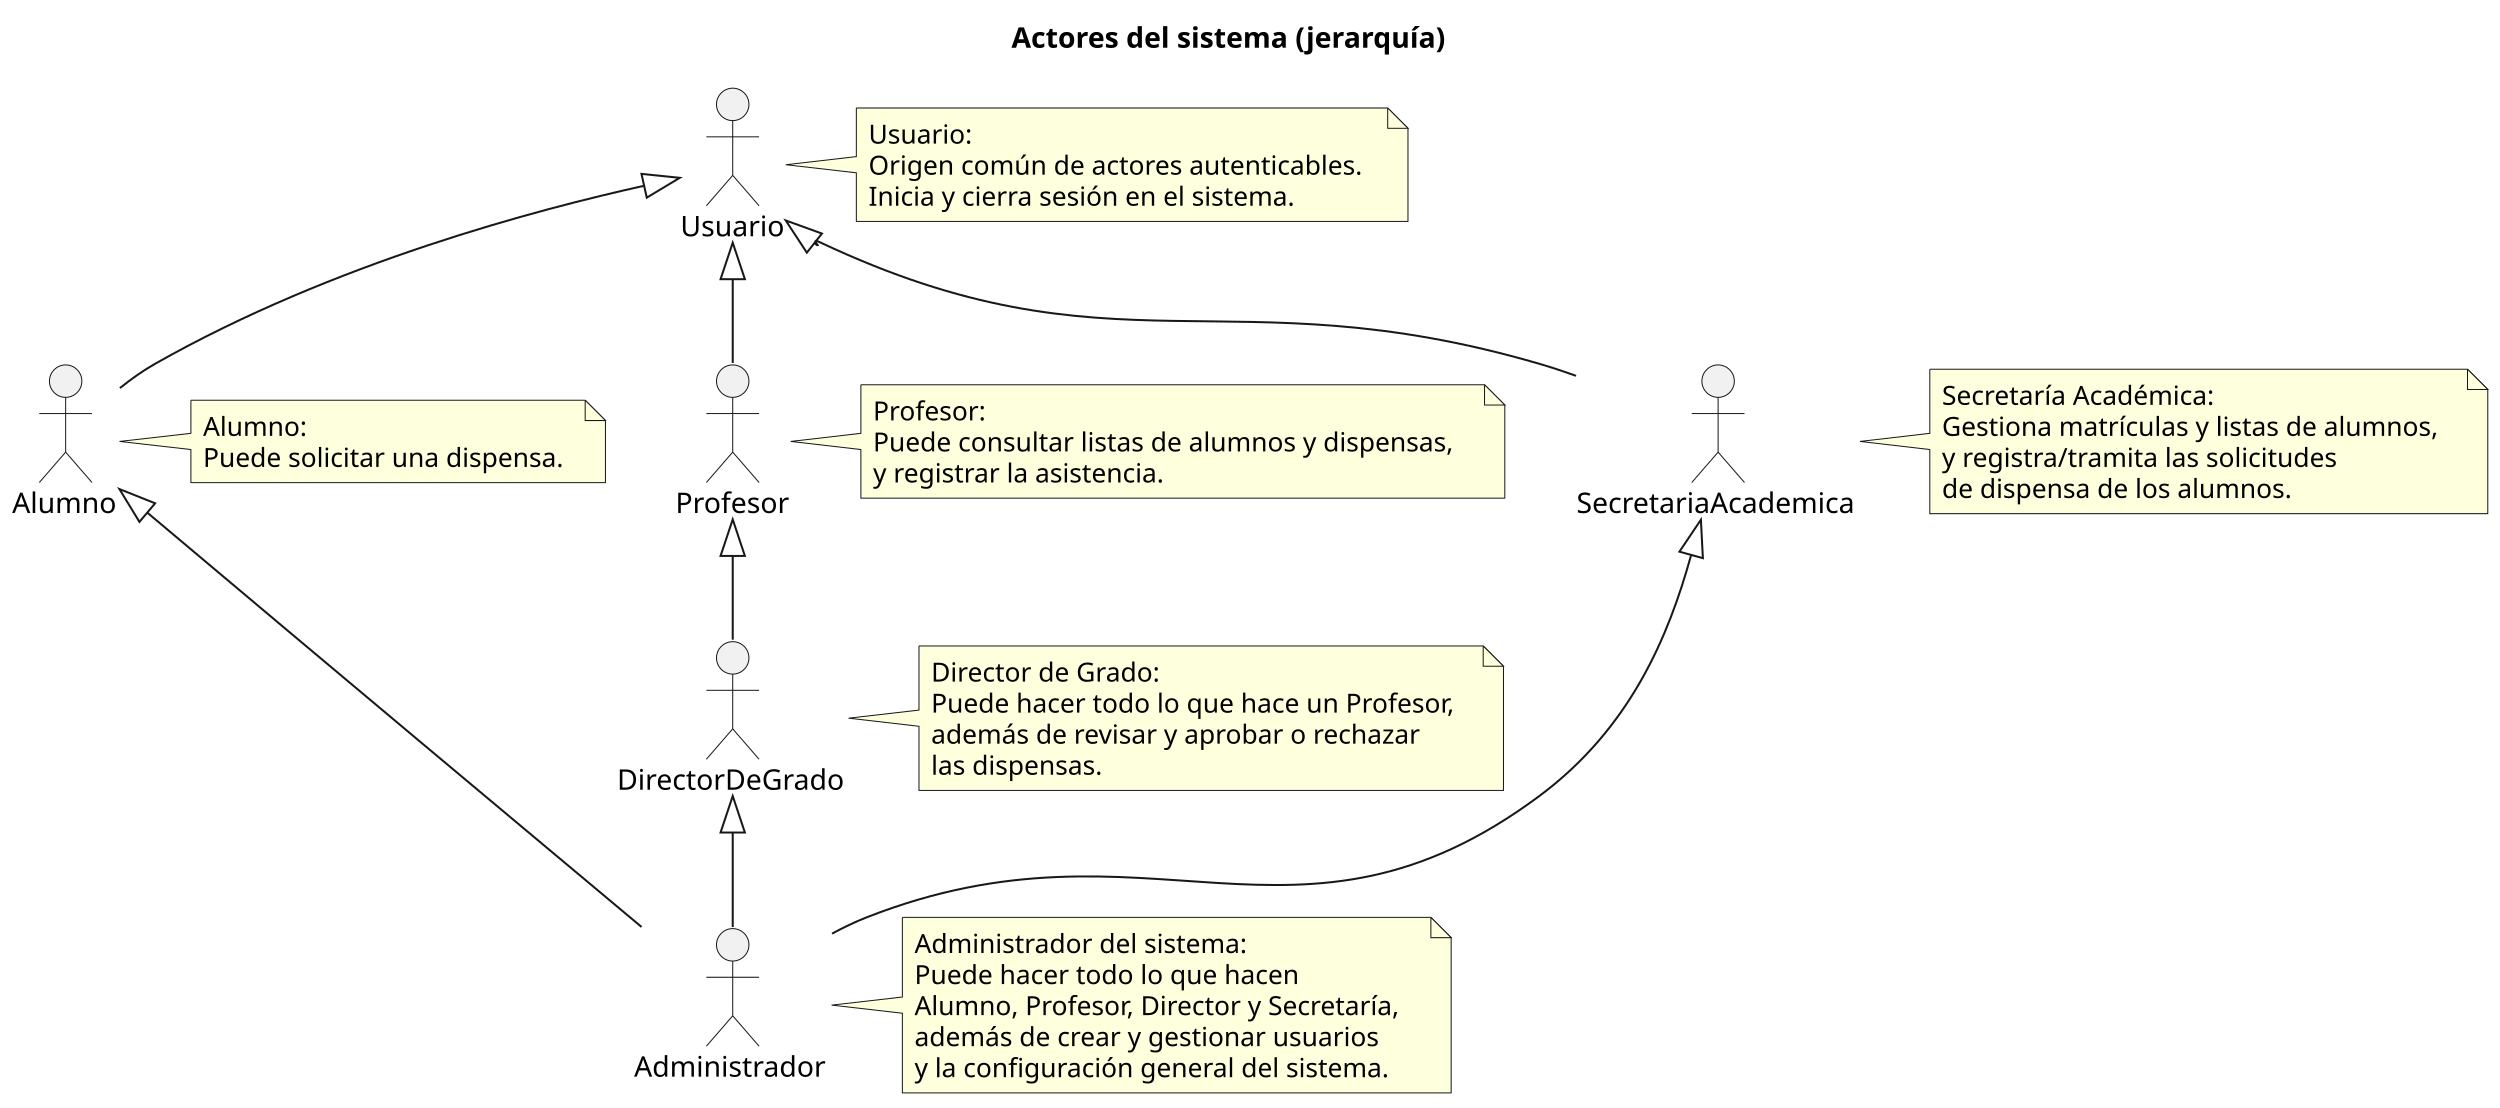
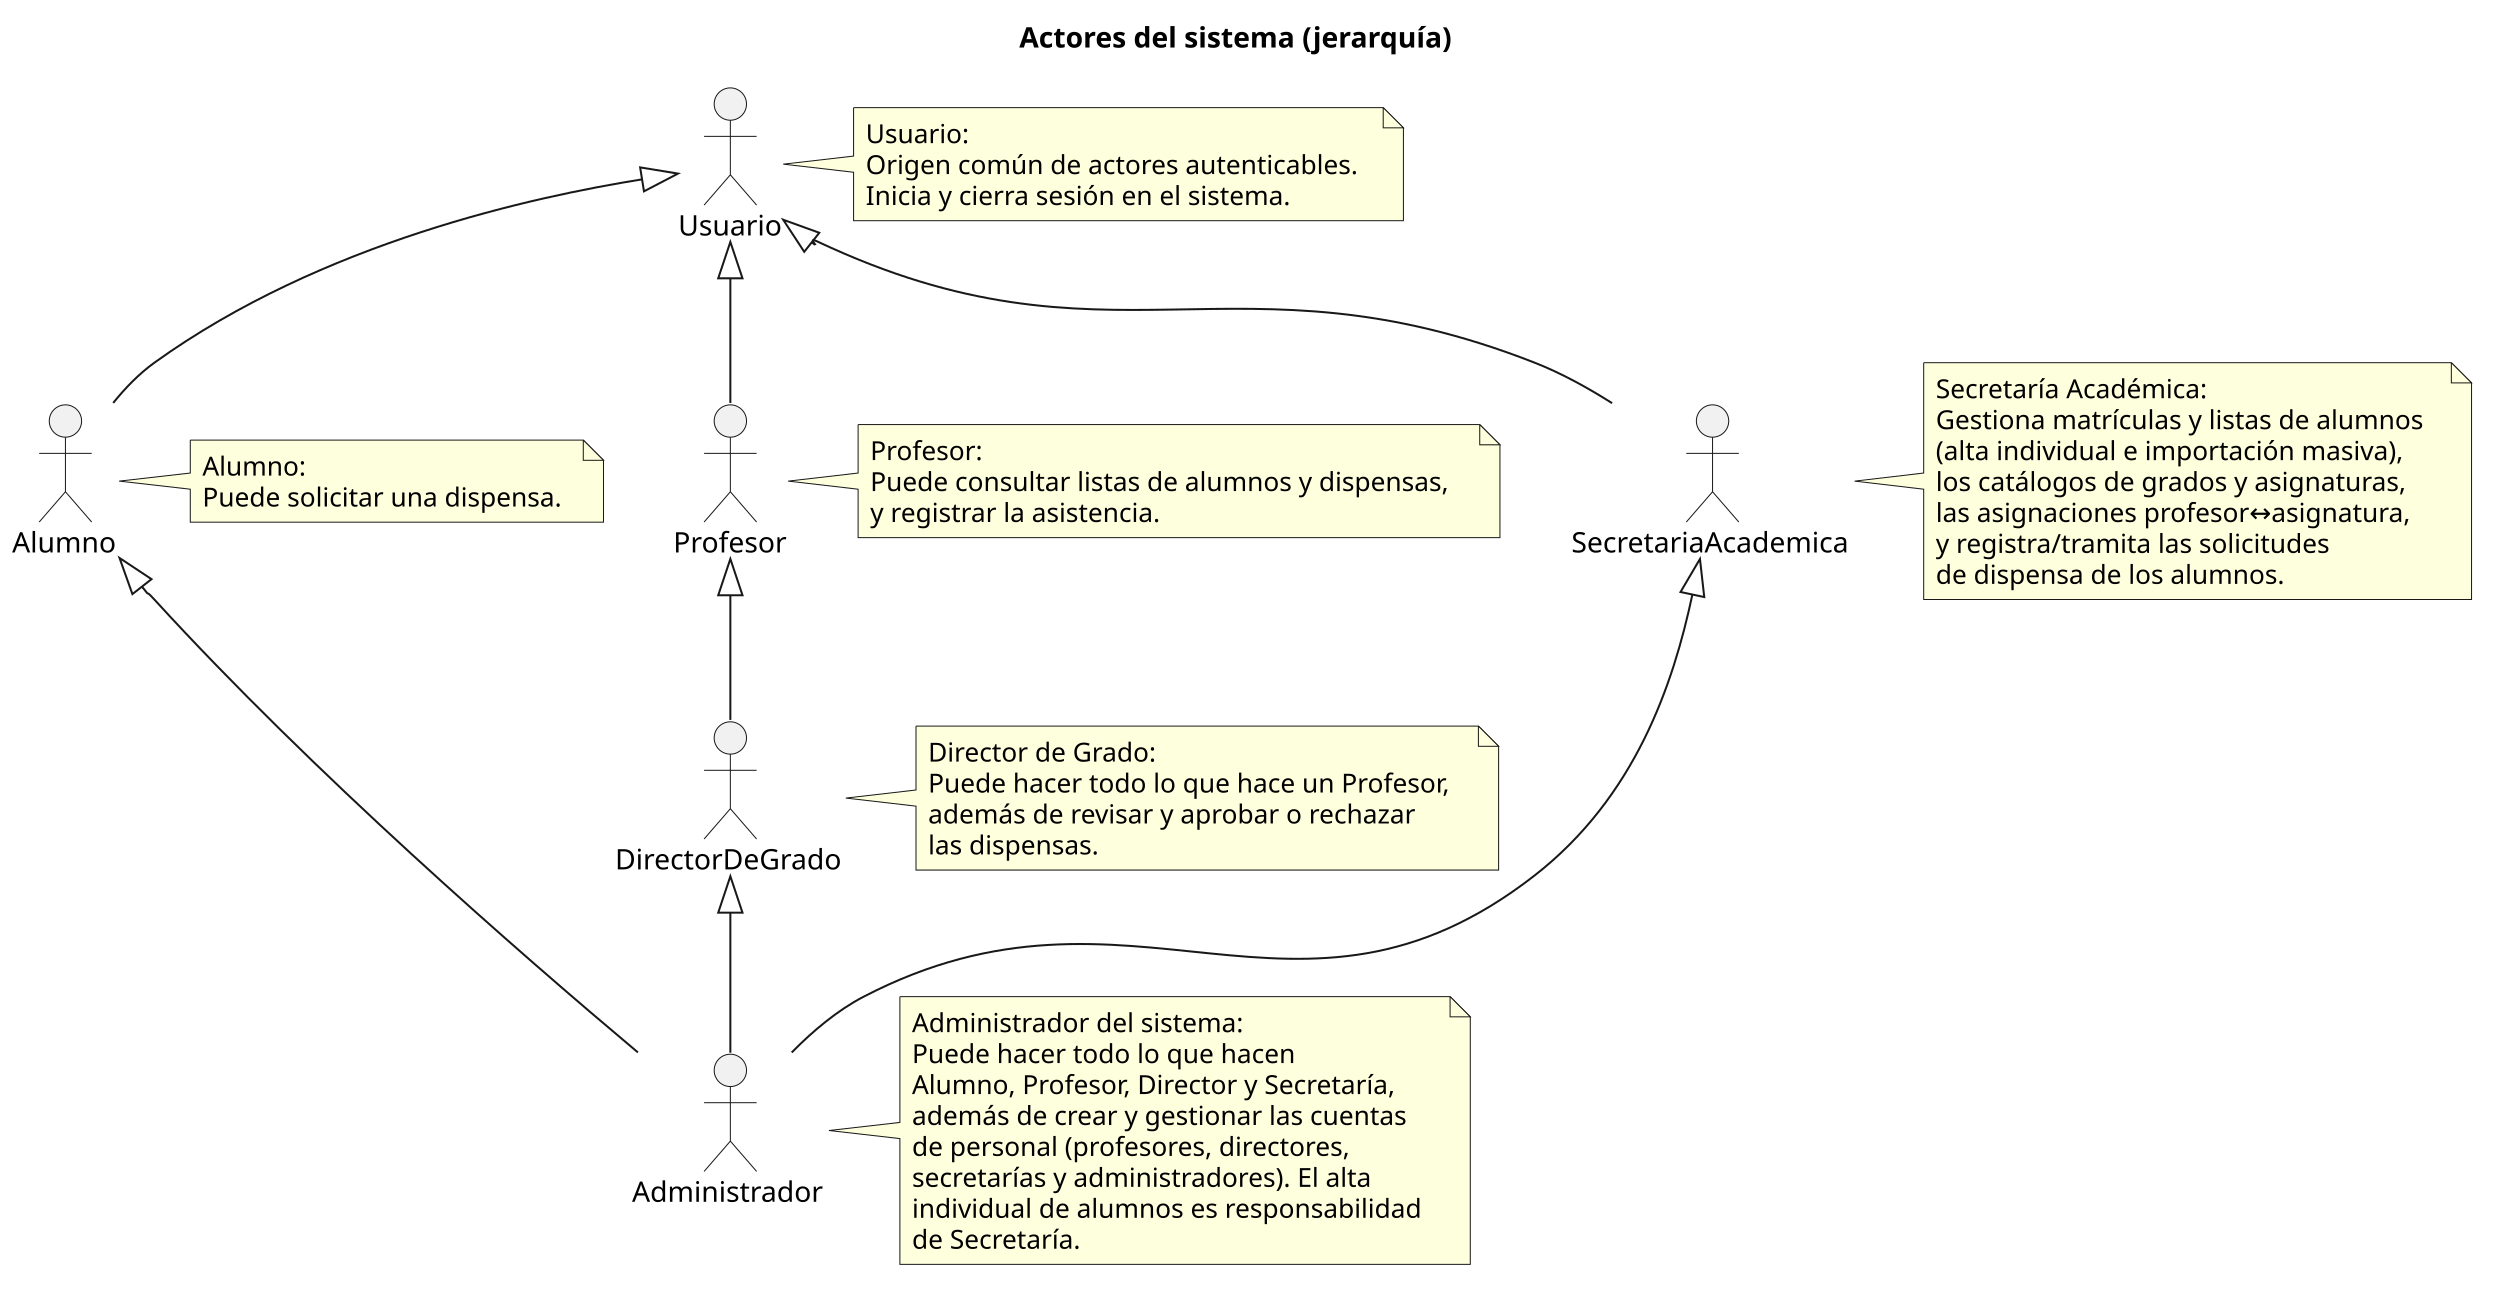
- <svg xmlns="http://www.w3.org/2000/svg" contentStyleType="text/css" data-diagram-type="DESCRIPTION" height="546px" preserveAspectRatio="none" style="width:1233px;height:546px;background:#FFFFFF;" version="1.1" viewBox="0 0 1233 546" width="1233px" zoomAndPan="magnify">
+ <svg xmlns="http://www.w3.org/2000/svg" contentStyleType="text/css" data-diagram-type="DESCRIPTION" height="640px" preserveAspectRatio="none" style="width:1237px;height:640px;background:#FFFFFF;" version="1.1" viewBox="0 0 1237 640" width="1237px" zoomAndPan="magnify">
  <defs />
  <g>
    <g class="title" data-source-line="1">
-       <text fill="#000000" font-family="sans-serif" font-size="14" font-weight="bold" lengthAdjust="spacing" textLength="222.257" x="498.858" y="23.535">Actores del sistema (jerarquía)</text>
+       <text fill="#000000" font-family="sans-serif" font-size="14" font-weight="700" lengthAdjust="spacing" textLength="222.257" x="504.331" y="23.535">Actores del sistema (jerarquía)</text>
    </g>
-     <g class="entity" data-qualified-name="Usuario" data-source-line="5" id="ent0002">
+     <g class="entity" data-qualified-name="Usuario" data-source-line="5" id="ent0001">
      <ellipse cx="361.376" cy="51.488" fill="#F1F1F1" rx="8" ry="8" style="stroke:#181818;stroke-width:0.5;" />
      <path d="M361.376,59.488 L361.376,86.488 M348.376,67.488 L374.376,67.488 M361.376,86.488 L348.376,101.488 M361.376,86.488 L374.376,101.488" fill="none" style="stroke:#181818;stroke-width:0.5;" />
      <text fill="#000000" font-family="sans-serif" font-size="14" lengthAdjust="spacing" textLength="51.632" x="335.56" y="116.523">Usuario</text>
    </g>
-     <g class="entity" data-qualified-name="Alumno" data-source-line="6" id="ent0003">
-       <ellipse cx="32.377" cy="187.978" fill="#F1F1F1" rx="8" ry="8" style="stroke:#181818;stroke-width:0.5;" />
-       <path d="M32.377,195.978 L32.377,222.978 M19.377,203.978 L45.377,203.978 M32.377,222.978 L19.377,237.978 M32.377,222.978 L45.377,237.978" fill="none" style="stroke:#181818;stroke-width:0.5;" />
-       <text fill="#000000" font-family="sans-serif" font-size="14" lengthAdjust="spacing" textLength="52.753" x="6" y="253.013">Alumno</text>
+     <g class="entity" data-qualified-name="Alumno" data-source-line="6" id="ent0002">
+       <ellipse cx="32.377" cy="208.318" fill="#F1F1F1" rx="8" ry="8" style="stroke:#181818;stroke-width:0.5;" />
+       <path d="M32.377,216.318 L32.377,243.318 M19.377,224.318 L45.377,224.318 M32.377,243.318 L19.377,258.318 M32.377,243.318 L45.377,258.318" fill="none" style="stroke:#181818;stroke-width:0.5;" />
+       <text fill="#000000" font-family="sans-serif" font-size="14" lengthAdjust="spacing" textLength="52.753" x="6" y="273.353">Alumno</text>
    </g>
-     <g class="entity" data-qualified-name="Profesor" data-source-line="7" id="ent0004">
-       <ellipse cx="361.379" cy="187.978" fill="#F1F1F1" rx="8" ry="8" style="stroke:#181818;stroke-width:0.5;" />
-       <path d="M361.379,195.978 L361.379,222.978 M348.379,203.978 L374.379,203.978 M361.379,222.978 L348.379,237.978 M361.379,222.978 L374.379,237.978" fill="none" style="stroke:#181818;stroke-width:0.5;" />
-       <text fill="#000000" font-family="sans-serif" font-size="14" lengthAdjust="spacing" textLength="56.478" x="333.14" y="253.013">Profesor</text>
+     <g class="entity" data-qualified-name="Profesor" data-source-line="7" id="ent0003">
+       <ellipse cx="361.379" cy="208.318" fill="#F1F1F1" rx="8" ry="8" style="stroke:#181818;stroke-width:0.5;" />
+       <path d="M361.379,216.318 L361.379,243.318 M348.379,224.318 L374.379,224.318 M361.379,243.318 L348.379,258.318 M361.379,243.318 L374.379,258.318" fill="none" style="stroke:#181818;stroke-width:0.5;" />
+       <text fill="#000000" font-family="sans-serif" font-size="14" lengthAdjust="spacing" textLength="56.478" x="333.14" y="273.353">Profesor</text>
    </g>
-     <g class="entity" data-qualified-name="Director" data-source-line="8" id="ent0005">
-       <ellipse cx="361.376" cy="324.468" fill="#F1F1F1" rx="8" ry="8" style="stroke:#181818;stroke-width:0.5;" />
-       <path d="M361.376,332.468 L361.376,359.468 M348.376,340.468 L374.376,340.468 M361.376,359.468 L348.376,374.468 M361.376,359.468 L374.376,374.468" fill="none" style="stroke:#181818;stroke-width:0.5;" />
-       <text fill="#000000" font-family="sans-serif" font-size="14" lengthAdjust="spacing" textLength="114.071" x="304.34" y="389.503">DirectorDeGrado</text>
+     <g class="entity" data-qualified-name="Director" data-source-line="8" id="ent0004">
+       <ellipse cx="361.376" cy="365.148" fill="#F1F1F1" rx="8" ry="8" style="stroke:#181818;stroke-width:0.5;" />
+       <path d="M361.376,373.148 L361.376,400.148 M348.376,381.148 L374.376,381.148 M361.376,400.148 L348.376,415.148 M361.376,400.148 L374.376,415.148" fill="none" style="stroke:#181818;stroke-width:0.5;" />
+       <text fill="#000000" font-family="sans-serif" font-size="14" lengthAdjust="spacing" textLength="114.071" x="304.34" y="430.183">DirectorDeGrado</text>
    </g>
-     <g class="entity" data-qualified-name="Secretaria" data-source-line="9" id="ent0006">
-       <ellipse cx="847.373" cy="187.978" fill="#F1F1F1" rx="8" ry="8" style="stroke:#181818;stroke-width:0.5;" />
-       <path d="M847.373,195.978 L847.373,222.978 M834.373,203.978 L860.373,203.978 M847.373,222.978 L834.373,237.978 M847.373,222.978 L860.373,237.978" fill="none" style="stroke:#181818;stroke-width:0.5;" />
-       <text fill="#000000" font-family="sans-serif" font-size="14" lengthAdjust="spacing" textLength="139.706" x="777.52" y="253.013">SecretariaAcademica</text>
+     <g class="entity" data-qualified-name="Secretaria" data-source-line="9" id="ent0005">
+       <ellipse cx="847.373" cy="208.318" fill="#F1F1F1" rx="8" ry="8" style="stroke:#181818;stroke-width:0.5;" />
+       <path d="M847.373,216.318 L847.373,243.318 M834.373,224.318 L860.373,224.318 M847.373,243.318 L834.373,258.318 M847.373,243.318 L860.373,258.318" fill="none" style="stroke:#181818;stroke-width:0.5;" />
+       <text fill="#000000" font-family="sans-serif" font-size="14" lengthAdjust="spacing" textLength="139.706" x="777.52" y="273.353">SecretariaAcademica</text>
    </g>
-     <g class="entity" data-qualified-name="Admin" data-source-line="10" id="ent0007">
-       <ellipse cx="361.378" cy="465.988" fill="#F1F1F1" rx="8" ry="8" style="stroke:#181818;stroke-width:0.5;" />
-       <path d="M361.378,473.988 L361.378,500.988 M348.378,481.988 L374.378,481.988 M361.378,500.988 L348.378,515.988 M361.378,500.988 L374.378,515.988" fill="none" style="stroke:#181818;stroke-width:0.5;" />
-       <text fill="#000000" font-family="sans-serif" font-size="14" lengthAdjust="spacing" textLength="97.296" x="312.73" y="531.023">Administrador</text>
+     <g class="entity" data-qualified-name="Admin" data-source-line="10" id="ent0006">
+       <ellipse cx="361.378" cy="529.628" fill="#F1F1F1" rx="8" ry="8" style="stroke:#181818;stroke-width:0.5;" />
+       <path d="M361.378,537.628 L361.378,564.628 M348.378,545.628 L374.378,545.628 M361.378,564.628 L348.378,579.628 M361.378,564.628 L374.378,579.628" fill="none" style="stroke:#181818;stroke-width:0.5;" />
+       <text fill="#000000" font-family="sans-serif" font-size="14" lengthAdjust="spacing" textLength="97.296" x="312.73" y="594.663">Administrador</text>
    </g>
-     <g class="entity" data-qualified-name="GMN15" data-source-line="24" id="ent0016">
-       <path d="M422.35,53.268 L422.35,77.238 L387.54,81.238 L422.35,85.238 L422.35,109.2 A0,0 0 0 0 422.35,109.2 L694.413,109.2 A0,0 0 0 0 694.413,109.2 L694.413,63.268 L684.413,53.268 L422.35,53.268 A0,0 0 0 0 422.35,53.268" fill="#FEFFDD" style="stroke:#181818;stroke-width:0.5;" />
-       <path d="M684.413,53.268 L684.413,63.268 L694.413,63.268 L684.413,53.268" fill="#FEFFDD" style="stroke:#181818;stroke-width:0.5;" />
-       <text fill="#000000" font-family="sans-serif" font-size="13" lengthAdjust="spacing" textLength="52.057" x="428.35" y="70.837">Usuario:</text>
-       <text fill="#000000" font-family="sans-serif" font-size="13" lengthAdjust="spacing" textLength="251.062" x="428.35" y="86.147">Origen común de actores autenticables.</text>
-       <text fill="#000000" font-family="sans-serif" font-size="13" lengthAdjust="spacing" textLength="219.28" x="428.35" y="101.458">Inicia y cierra sesión en el sistema.</text>
+     <g class="entity" data-qualified-name="GMN14" data-source-line="24" id="ent0015">
+       <path d="M422.35,53.258 L422.35,77.228 L387.54,81.228 L422.35,85.228 L422.35,109.19 A0,0 0 0 0 422.35,109.19 L694.413,109.19 A0,0 0 0 0 694.413,109.19 L694.413,63.258 L684.413,53.258 L422.35,53.258 A0,0 0 0 0 422.35,53.258" fill="#FEFFDD" style="stroke:#181818;stroke-width:0.5;" />
+       <path d="M684.413,53.258 L684.413,63.258 L694.413,63.258 L684.413,53.258" fill="#FEFFDD" style="stroke:#181818;stroke-width:0.5;" />
+       <text fill="#000000" font-family="sans-serif" font-size="13" lengthAdjust="spacing" textLength="52.057" x="428.35" y="70.827">Usuario:</text>
+       <text fill="#000000" font-family="sans-serif" font-size="13" lengthAdjust="spacing" textLength="251.062" x="428.35" y="86.137">Origen común de actores autenticables.</text>
+       <text fill="#000000" font-family="sans-serif" font-size="13" lengthAdjust="spacing" textLength="219.28" x="428.35" y="101.448">Inicia y cierra sesión en el sistema.</text>
    </g>
-     <g class="entity" data-qualified-name="GMN18" data-source-line="30" id="ent0019">
-       <path d="M94.15,197.408 L94.15,213.718 L58.96,217.718 L94.15,221.718 L94.15,238.029 A0,0 0 0 0 94.15,238.029 L298.61,238.029 A0,0 0 0 0 298.61,238.029 L298.61,207.408 L288.61,197.408 L94.15,197.408 A0,0 0 0 0 94.15,197.408" fill="#FEFFDD" style="stroke:#181818;stroke-width:0.5;" />
-       <path d="M288.61,197.408 L288.61,207.408 L298.61,207.408 L288.61,197.408" fill="#FEFFDD" style="stroke:#181818;stroke-width:0.5;" />
-       <text fill="#000000" font-family="sans-serif" font-size="13" lengthAdjust="spacing" textLength="53.098" x="100.15" y="214.977">Alumno:</text>
-       <text fill="#000000" font-family="sans-serif" font-size="13" lengthAdjust="spacing" textLength="183.46" x="100.15" y="230.287">Puede solicitar una dispensa.</text>
+     <g class="entity" data-qualified-name="GMN17" data-source-line="30" id="ent0018">
+       <path d="M94.15,217.748 L94.15,234.058 L58.96,238.058 L94.15,242.058 L94.15,258.369 A0,0 0 0 0 94.15,258.369 L298.61,258.369 A0,0 0 0 0 298.61,258.369 L298.61,227.748 L288.61,217.748 L94.15,217.748 A0,0 0 0 0 94.15,217.748" fill="#FEFFDD" style="stroke:#181818;stroke-width:0.5;" />
+       <path d="M288.61,217.748 L288.61,227.748 L298.61,227.748 L288.61,217.748" fill="#FEFFDD" style="stroke:#181818;stroke-width:0.5;" />
+       <text fill="#000000" font-family="sans-serif" font-size="13" lengthAdjust="spacing" textLength="53.098" x="100.15" y="235.317">Alumno:</text>
+       <text fill="#000000" font-family="sans-serif" font-size="13" lengthAdjust="spacing" textLength="183.46" x="100.15" y="250.627">Puede solicitar una dispensa.</text>
    </g>
-     <g class="entity" data-qualified-name="GMN21" data-source-line="35" id="ent0022">
-       <path d="M424.59,189.758 L424.59,213.718 L389.99,217.718 L424.59,221.718 L424.59,245.69 A0,0 0 0 0 424.59,245.69 L742.172,245.69 A0,0 0 0 0 742.172,245.69 L742.172,199.758 L732.172,189.758 L424.59,189.758 A0,0 0 0 0 424.59,189.758" fill="#FEFFDD" style="stroke:#181818;stroke-width:0.5;" />
-       <path d="M732.172,189.758 L732.172,199.758 L742.172,199.758 L732.172,189.758" fill="#FEFFDD" style="stroke:#181818;stroke-width:0.5;" />
-       <text fill="#000000" font-family="sans-serif" font-size="13" lengthAdjust="spacing" textLength="56.558" x="430.59" y="207.327">Profesor:</text>
-       <text fill="#000000" font-family="sans-serif" font-size="13" lengthAdjust="spacing" textLength="296.582" x="430.59" y="222.637">Puede consultar listas de alumnos y dispensas,</text>
-       <text fill="#000000" font-family="sans-serif" font-size="13" lengthAdjust="spacing" textLength="149.875" x="430.59" y="237.948">y registrar la asistencia.</text>
+     <g class="entity" data-qualified-name="GMN20" data-source-line="35" id="ent0021">
+       <path d="M424.59,210.088 L424.59,234.058 L389.99,238.058 L424.59,242.058 L424.59,266.02 A0,0 0 0 0 424.59,266.02 L742.172,266.02 A0,0 0 0 0 742.172,266.02 L742.172,220.088 L732.172,210.088 L424.59,210.088 A0,0 0 0 0 424.59,210.088" fill="#FEFFDD" style="stroke:#181818;stroke-width:0.5;" />
+       <path d="M732.172,210.088 L732.172,220.088 L742.172,220.088 L732.172,210.088" fill="#FEFFDD" style="stroke:#181818;stroke-width:0.5;" />
+       <text fill="#000000" font-family="sans-serif" font-size="13" lengthAdjust="spacing" textLength="56.558" x="430.59" y="227.657">Profesor:</text>
+       <text fill="#000000" font-family="sans-serif" font-size="13" lengthAdjust="spacing" textLength="296.582" x="430.59" y="242.967">Puede consultar listas de alumnos y dispensas,</text>
+       <text fill="#000000" font-family="sans-serif" font-size="13" lengthAdjust="spacing" textLength="149.875" x="430.59" y="258.278">y registrar la asistencia.</text>
    </g>
-     <g class="entity" data-qualified-name="GMN24" data-source-line="41" id="ent0025">
-       <path d="M453.24,318.588 L453.24,350.208 L418.53,354.208 L453.24,358.208 L453.24,389.83 A0,0 0 0 0 453.24,389.83 L741.514,389.83 A0,0 0 0 0 741.514,389.83 L741.514,328.588 L731.514,318.588 L453.24,318.588 A0,0 0 0 0 453.24,318.588" fill="#FEFFDD" style="stroke:#181818;stroke-width:0.5;" />
-       <path d="M731.514,318.588 L731.514,328.588 L741.514,328.588 L731.514,318.588" fill="#FEFFDD" style="stroke:#181818;stroke-width:0.5;" />
-       <text fill="#000000" font-family="sans-serif" font-size="13" lengthAdjust="spacing" textLength="116.708" x="459.24" y="336.157">Director de Grado:</text>
-       <text fill="#000000" font-family="sans-serif" font-size="13" lengthAdjust="spacing" textLength="267.274" x="459.24" y="351.467">Puede hacer todo lo que hace un Profesor,</text>
-       <text fill="#000000" font-family="sans-serif" font-size="13" lengthAdjust="spacing" textLength="249.368" x="459.24" y="366.778">además de revisar y aprobar o rechazar</text>
-       <text fill="#000000" font-family="sans-serif" font-size="13" lengthAdjust="spacing" textLength="88.283" x="459.24" y="382.088">las dispensas.</text>
+     <g class="entity" data-qualified-name="GMN23" data-source-line="41" id="ent0024">
+       <path d="M453.24,359.268 L453.24,390.888 L418.53,394.888 L453.24,398.888 L453.24,430.51 A0,0 0 0 0 453.24,430.51 L741.514,430.51 A0,0 0 0 0 741.514,430.51 L741.514,369.268 L731.514,359.268 L453.24,359.268 A0,0 0 0 0 453.24,359.268" fill="#FEFFDD" style="stroke:#181818;stroke-width:0.5;" />
+       <path d="M731.514,359.268 L731.514,369.268 L741.514,369.268 L731.514,359.268" fill="#FEFFDD" style="stroke:#181818;stroke-width:0.5;" />
+       <text fill="#000000" font-family="sans-serif" font-size="13" lengthAdjust="spacing" textLength="116.708" x="459.24" y="376.837">Director de Grado:</text>
+       <text fill="#000000" font-family="sans-serif" font-size="13" lengthAdjust="spacing" textLength="267.274" x="459.24" y="392.147">Puede hacer todo lo que hace un Profesor,</text>
+       <text fill="#000000" font-family="sans-serif" font-size="13" lengthAdjust="spacing" textLength="249.368" x="459.24" y="407.458">además de revisar y aprobar o rechazar</text>
+       <text fill="#000000" font-family="sans-serif" font-size="13" lengthAdjust="spacing" textLength="88.283" x="459.24" y="422.768">las dispensas.</text>
    </g>
-     <g class="entity" data-qualified-name="GMN27" data-source-line="48" id="ent0028">
-       <path d="M951.78,182.098 L951.78,213.718 L917.33,217.718 L951.78,221.718 L951.78,253.34 A0,0 0 0 0 951.78,253.34 L1226.972,253.34 A0,0 0 0 0 1226.972,253.34 L1226.972,192.098 L1216.972,182.098 L951.78,182.098 A0,0 0 0 0 951.78,182.098" fill="#FEFFDD" style="stroke:#181818;stroke-width:0.5;" />
-       <path d="M1216.972,182.098 L1216.972,192.098 L1226.972,192.098 L1216.972,182.098" fill="#FEFFDD" style="stroke:#181818;stroke-width:0.5;" />
-       <text fill="#000000" font-family="sans-serif" font-size="13" lengthAdjust="spacing" textLength="137.954" x="957.78" y="199.667">Secretaría Académica:</text>
-       <text fill="#000000" font-family="sans-serif" font-size="13" lengthAdjust="spacing" textLength="254.192" x="957.78" y="214.977">Gestiona matrículas y listas de alumnos,</text>
-       <text fill="#000000" font-family="sans-serif" font-size="13" lengthAdjust="spacing" textLength="204.75" x="957.78" y="230.288">y registra/tramita las solicitudes</text>
-       <text fill="#000000" font-family="sans-serif" font-size="13" lengthAdjust="spacing" textLength="179.474" x="957.78" y="245.598">de dispensa de los alumnos.</text>
+     <g class="entity" data-qualified-name="GMN26" data-source-line="48" id="ent0027">
+       <path d="M951.84,179.468 L951.84,234.058 L917.69,238.058 L951.84,242.058 L951.84,296.642 A0,0 0 0 0 951.84,296.642 L1222.919,296.642 A0,0 0 0 0 1222.919,296.642 L1222.919,189.468 L1212.919,179.468 L951.84,179.468 A0,0 0 0 0 951.84,179.468" fill="#FEFFDD" style="stroke:#181818;stroke-width:0.5;" />
+       <path d="M1212.919,179.468 L1212.919,189.468 L1222.919,189.468 L1212.919,179.468" fill="#FEFFDD" style="stroke:#181818;stroke-width:0.5;" />
+       <text fill="#000000" font-family="sans-serif" font-size="13" lengthAdjust="spacing" textLength="137.954" x="957.84" y="197.037">Secretaría Académica:</text>
+       <text fill="#000000" font-family="sans-serif" font-size="13" lengthAdjust="spacing" textLength="250.079" x="957.84" y="212.347">Gestiona matrículas y listas de alumnos</text>
+       <text fill="#000000" font-family="sans-serif" font-size="13" lengthAdjust="spacing" textLength="240.183" x="957.84" y="227.658">(alta individual e importación masiva),</text>
+       <text fill="#000000" font-family="sans-serif" font-size="13" lengthAdjust="spacing" textLength="241.979" x="957.84" y="242.968">los catálogos de grados y asignaturas,</text>
+       <text fill="#000000" font-family="sans-serif" font-size="13" lengthAdjust="spacing" textLength="242.855" x="957.84" y="258.279">las asignaciones profesor↔asignatura,</text>
+       <text fill="#000000" font-family="sans-serif" font-size="13" lengthAdjust="spacing" textLength="204.75" x="957.84" y="273.589">y registra/tramita las solicitudes</text>
+       <text fill="#000000" font-family="sans-serif" font-size="13" lengthAdjust="spacing" textLength="179.474" x="957.84" y="288.9">de dispensa de los alumnos.</text>
    </g>
-     <g class="entity" data-qualified-name="GMN30" data-source-line="55" id="ent0031">
-       <path d="M445.05,452.458 L445.05,491.728 L410.14,495.728 L445.05,499.728 L445.05,539.011 A0,0 0 0 0 445.05,539.011 L715.71,539.011 A0,0 0 0 0 715.71,539.011 L715.71,462.458 L705.71,452.458 L445.05,452.458 A0,0 0 0 0 445.05,452.458" fill="#FEFFDD" style="stroke:#181818;stroke-width:0.5;" />
-       <path d="M705.71,452.458 L705.71,462.458 L715.71,462.458 L705.71,452.458" fill="#FEFFDD" style="stroke:#181818;stroke-width:0.5;" />
-       <text fill="#000000" font-family="sans-serif" font-size="13" lengthAdjust="spacing" textLength="170.301" x="451.05" y="470.027">Administrador del sistema:</text>
-       <text fill="#000000" font-family="sans-serif" font-size="13" lengthAdjust="spacing" textLength="194.422" x="451.05" y="485.337">Puede hacer todo lo que hacen</text>
-       <text fill="#000000" font-family="sans-serif" font-size="13" lengthAdjust="spacing" textLength="249.66" x="451.05" y="500.648">Alumno, Profesor, Director y Secretaría,</text>
-       <text fill="#000000" font-family="sans-serif" font-size="13" lengthAdjust="spacing" textLength="235.828" x="451.05" y="515.958">además de crear y gestionar usuarios</text>
-       <text fill="#000000" font-family="sans-serif" font-size="13" lengthAdjust="spacing" textLength="243.331" x="451.05" y="531.269">y la configuración general del sistema.</text>
+     <g class="entity" data-qualified-name="GMN29" data-source-line="58" id="ent0030">
+       <path d="M445.26,493.138 L445.26,555.378 L410.16,559.378 L445.26,563.378 L445.26,625.623 A0,0 0 0 0 445.26,625.623 L727.498,625.623 A0,0 0 0 0 727.498,625.623 L727.498,503.138 L717.498,493.138 L445.26,493.138 A0,0 0 0 0 445.26,493.138" fill="#FEFFDD" style="stroke:#181818;stroke-width:0.5;" />
+       <path d="M717.498,493.138 L717.498,503.138 L727.498,503.138 L717.498,493.138" fill="#FEFFDD" style="stroke:#181818;stroke-width:0.5;" />
+       <text fill="#000000" font-family="sans-serif" font-size="13" lengthAdjust="spacing" textLength="170.301" x="451.26" y="510.707">Administrador del sistema:</text>
+       <text fill="#000000" font-family="sans-serif" font-size="13" lengthAdjust="spacing" textLength="194.422" x="451.26" y="526.017">Puede hacer todo lo que hacen</text>
+       <text fill="#000000" font-family="sans-serif" font-size="13" lengthAdjust="spacing" textLength="249.66" x="451.26" y="541.328">Alumno, Profesor, Director y Secretaría,</text>
+       <text fill="#000000" font-family="sans-serif" font-size="13" lengthAdjust="spacing" textLength="252.58" x="451.26" y="556.638">además de crear y gestionar las cuentas</text>
+       <text fill="#000000" font-family="sans-serif" font-size="13" lengthAdjust="spacing" textLength="225.088" x="451.26" y="571.949">de personal (profesores, directores,</text>
+       <text fill="#000000" font-family="sans-serif" font-size="13" lengthAdjust="spacing" textLength="235.809" x="451.26" y="587.259">secretarías y administradores). El alta</text>
+       <text fill="#000000" font-family="sans-serif" font-size="13" lengthAdjust="spacing" textLength="261.238" x="451.26" y="602.57">individual de alumnos es responsabilidad</text>
+       <text fill="#000000" font-family="sans-serif" font-size="13" lengthAdjust="spacing" textLength="85.414" x="451.26" y="617.88">de Secretaría.</text>
    </g>
-     <g class="link" data-entity-1="ent0002" data-entity-2="ent0003" data-link-type="extension" data-source-line="13" id="lnk8">
-       <path d="M317.681,91.615 C265.831,103.175 164.84,129.338 76.38,179.478 C70.46,182.838 64.58,187.038 59.13,191.398" fill="none" id="Usuario-backto-Alumno" style="stroke:#181818;stroke-width:1;" />
-       <polygon fill="none" points="335.25,87.698,316.376,85.759,318.987,97.471,335.25,87.698" style="stroke:#181818;stroke-width:1;" />
+     <g class="link" data-entity-1="ent0001" data-entity-2="ent0002" data-link-type="extension" data-source-line="13" id="lnk7">
+       <path d="M317.688,88.747 C264.658,97.277 159.56,119.638 76.38,179.468 C68.82,184.908 61.95,192.018 56.01,199.368" fill="none" id="Usuario-backto-Alumno" style="stroke:#181818;stroke-width:1;" />
+       <polygon fill="none" points="335.46,85.888,316.736,82.823,318.641,94.671,335.46,85.888" style="stroke:#181818;stroke-width:1;stroke-linejoin:miter;stroke-miterlimit:10;" />
    </g>
-     <g class="link" data-entity-1="ent0002" data-entity-2="ent0004" data-link-type="extension" data-source-line="14" id="lnk9">
-       <path d="M361.38,137.698 C361.38,156.198 361.38,160.458 361.38,178.998" fill="none" id="Usuario-backto-Profesor" style="stroke:#181818;stroke-width:1;" />
-       <polygon fill="none" points="361.38,119.698,355.38,137.698,367.38,137.698,361.38,119.698" style="stroke:#181818;stroke-width:1;" />
+     <g class="link" data-entity-1="ent0001" data-entity-2="ent0003" data-link-type="extension" data-source-line="14" id="lnk8">
+       <path d="M361.38,137.708 C361.38,161.868 361.38,175.188 361.38,199.388" fill="none" id="Usuario-backto-Profesor" style="stroke:#181818;stroke-width:1;" />
+       <polygon fill="none" points="361.38,119.708,355.38,137.708,367.38,137.708,361.38,119.708" style="stroke:#181818;stroke-width:1;stroke-linejoin:miter;stroke-miterlimit:10;" />
    </g>
-     <g class="link" data-entity-1="ent0002" data-entity-2="ent0006" data-link-type="extension" data-source-line="15" id="lnk10">
-       <path d="M401.654,119.897 C406.894,124.037 398.48,116.698 404.38,119.478 C549.11,187.728 605.77,134.658 759.38,179.478 C765.27,181.198 771.3,183.198 777.3,185.358" fill="none" id="Usuario-backto-Secretaria" style="stroke:#181818;stroke-width:1;" />
-       <polygon fill="none" points="387.53,108.738,397.934,124.605,405.373,115.189,387.53,108.738" style="stroke:#181818;stroke-width:1;" />
+     <g class="link" data-entity-1="ent0001" data-entity-2="ent0005" data-link-type="extension" data-source-line="15" id="lnk9">
+       <path d="M401.654,119.887 C406.894,124.027 398.48,116.688 404.38,119.468 C549.11,187.718 610.39,121.098 759.38,179.468 C772.47,184.598 785.64,191.858 797.67,199.488" fill="none" id="Usuario-backto-Secretaria" style="stroke:#181818;stroke-width:1;" />
+       <polygon fill="none" points="387.53,108.728,397.934,124.595,405.373,115.179,387.53,108.728" style="stroke:#181818;stroke-width:1;stroke-linejoin:miter;stroke-miterlimit:10;" />
    </g>
-     <g class="link" data-entity-1="ent0004" data-entity-2="ent0005" data-link-type="extension" data-source-line="18" id="lnk11">
-       <path d="M361.38,274.188 C361.38,292.688 361.38,296.948 361.38,315.488" fill="none" id="Profesor-backto-Director" style="stroke:#181818;stroke-width:1;" />
-       <polygon fill="none" points="361.38,256.188,355.38,274.188,367.38,274.188,361.38,256.188" style="stroke:#181818;stroke-width:1;" />
+     <g class="link" data-entity-1="ent0003" data-entity-2="ent0004" data-link-type="extension" data-source-line="18" id="lnk10">
+       <path d="M361.38,294.538 C361.38,318.708 361.38,332.018 361.38,356.218" fill="none" id="Profesor-backto-Director" style="stroke:#181818;stroke-width:1;" />
+       <polygon fill="none" points="361.38,276.538,355.38,294.538,367.38,294.538,361.38,276.538" style="stroke:#181818;stroke-width:1;stroke-linejoin:miter;stroke-miterlimit:10;" />
    </g>
-     <g class="link" data-entity-1="ent0005" data-entity-2="ent0007" data-link-type="extension" data-source-line="19" id="lnk12">
-       <path d="M361.38,410.598 C361.38,430.618 361.38,437.208 361.38,457.238" fill="none" id="Director-backto-Admin" style="stroke:#181818;stroke-width:1;" />
-       <polygon fill="none" points="361.38,392.598,355.38,410.598,367.38,410.598,361.38,392.598" style="stroke:#181818;stroke-width:1;" />
+     <g class="link" data-entity-1="ent0004" data-entity-2="ent0006" data-link-type="extension" data-source-line="19" id="lnk11">
+       <path d="M361.38,451.578 C361.38,477.828 361.38,494.688 361.38,520.898" fill="none" id="Director-backto-Admin" style="stroke:#181818;stroke-width:1;" />
+       <polygon fill="none" points="361.38,433.578,355.38,451.578,367.38,451.578,361.38,433.578" style="stroke:#181818;stroke-width:1;stroke-linejoin:miter;stroke-miterlimit:10;" />
    </g>
-     <g class="link" data-entity-1="ent0006" data-entity-2="ent0007" data-link-type="extension" data-source-line="20" id="lnk13">
-       <path d="M834.079,273.686 C822.939,313.936 804.11,359.118 759.38,392.458 C639.14,482.048 566.94,397.638 427.38,452.458 C421.68,454.698 415.94,457.448 410.36,460.478" fill="none" id="Secretaria-backto-Admin" style="stroke:#181818;stroke-width:1;" />
-       <polygon fill="none" points="838.88,256.338,828.296,272.086,839.861,275.287,838.88,256.338" style="stroke:#181818;stroke-width:1;" />
+     <g class="link" data-entity-1="ent0005" data-entity-2="ent0006" data-link-type="extension" data-source-line="20" id="lnk12">
+       <path d="M837.392,294.174 C827.902,338.754 809.13,394.368 759.38,433.138 C641.1,525.298 560.43,423.998 427.38,493.138 C414.22,499.968 402,510.318 391.74,520.768" fill="none" id="Secretaria-backto-Admin" style="stroke:#181818;stroke-width:1;" />
+       <polygon fill="none" points="841.14,276.568,831.524,292.925,843.261,295.423,841.14,276.568" style="stroke:#181818;stroke-width:1;stroke-linejoin:miter;stroke-miterlimit:10;" />
    </g>
-     <g class="link" data-entity-1="ent0003" data-entity-2="ent0007" data-link-type="extension" data-source-line="21" id="lnk14">
-       <path d="M72.635,252.808 C78.405,257.678 70.71,251.198 76.38,255.968 C161.05,327.268 260.18,410.198 316.4,457.168" fill="none" id="Alumno-backto-Admin" style="stroke:#181818;stroke-width:1;" />
-       <polygon fill="none" points="58.88,241.198,68.766,257.393,76.505,248.223,58.88,241.198" style="stroke:#181818;stroke-width:1;" />
+     <g class="link" data-entity-1="ent0002" data-entity-2="ent0006" data-link-type="extension" data-source-line="21" id="lnk13">
+       <path d="M70.239,290.26 C75.728,297.269 70.52,290.238 76.38,296.648 C154.76,382.458 257.36,471.818 315.64,520.738" fill="none" id="Alumno-backto-Admin" style="stroke:#181818;stroke-width:1;" />
+       <polygon fill="none" points="59.14,276.088,65.515,293.959,74.962,286.56,59.14,276.088" style="stroke:#181818;stroke-width:1;stroke-linejoin:miter;stroke-miterlimit:10;" />
    </g>
  </g>
</svg>
